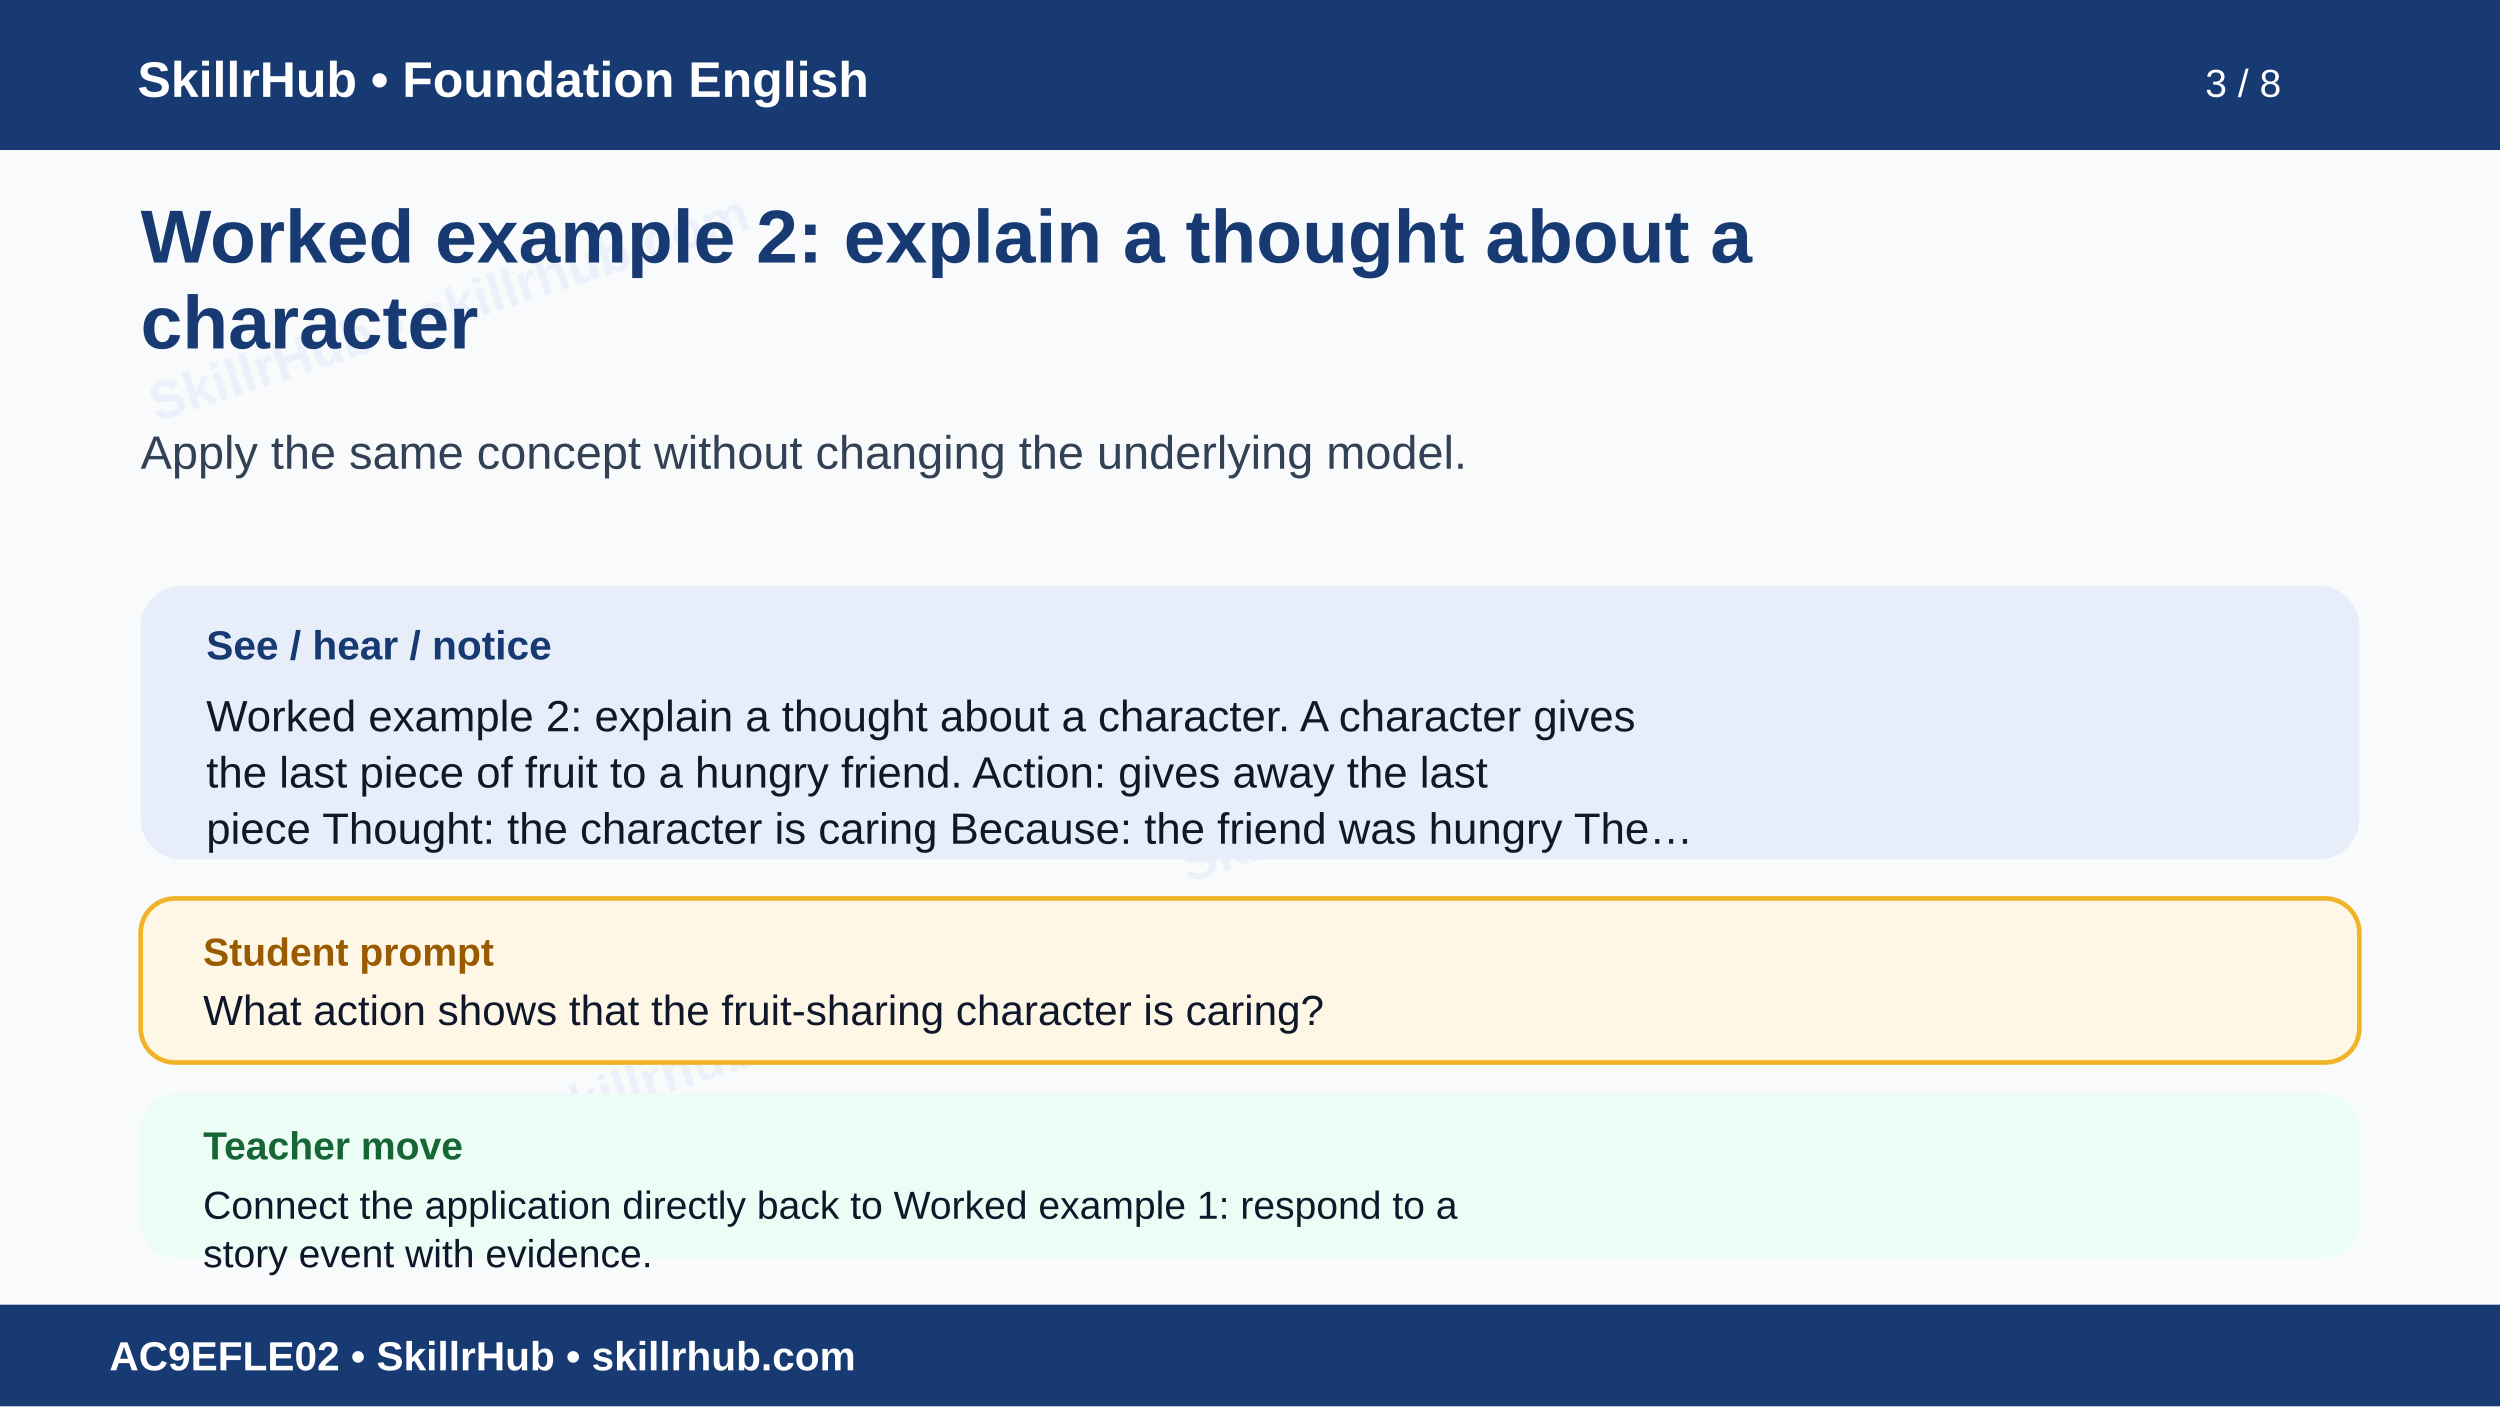
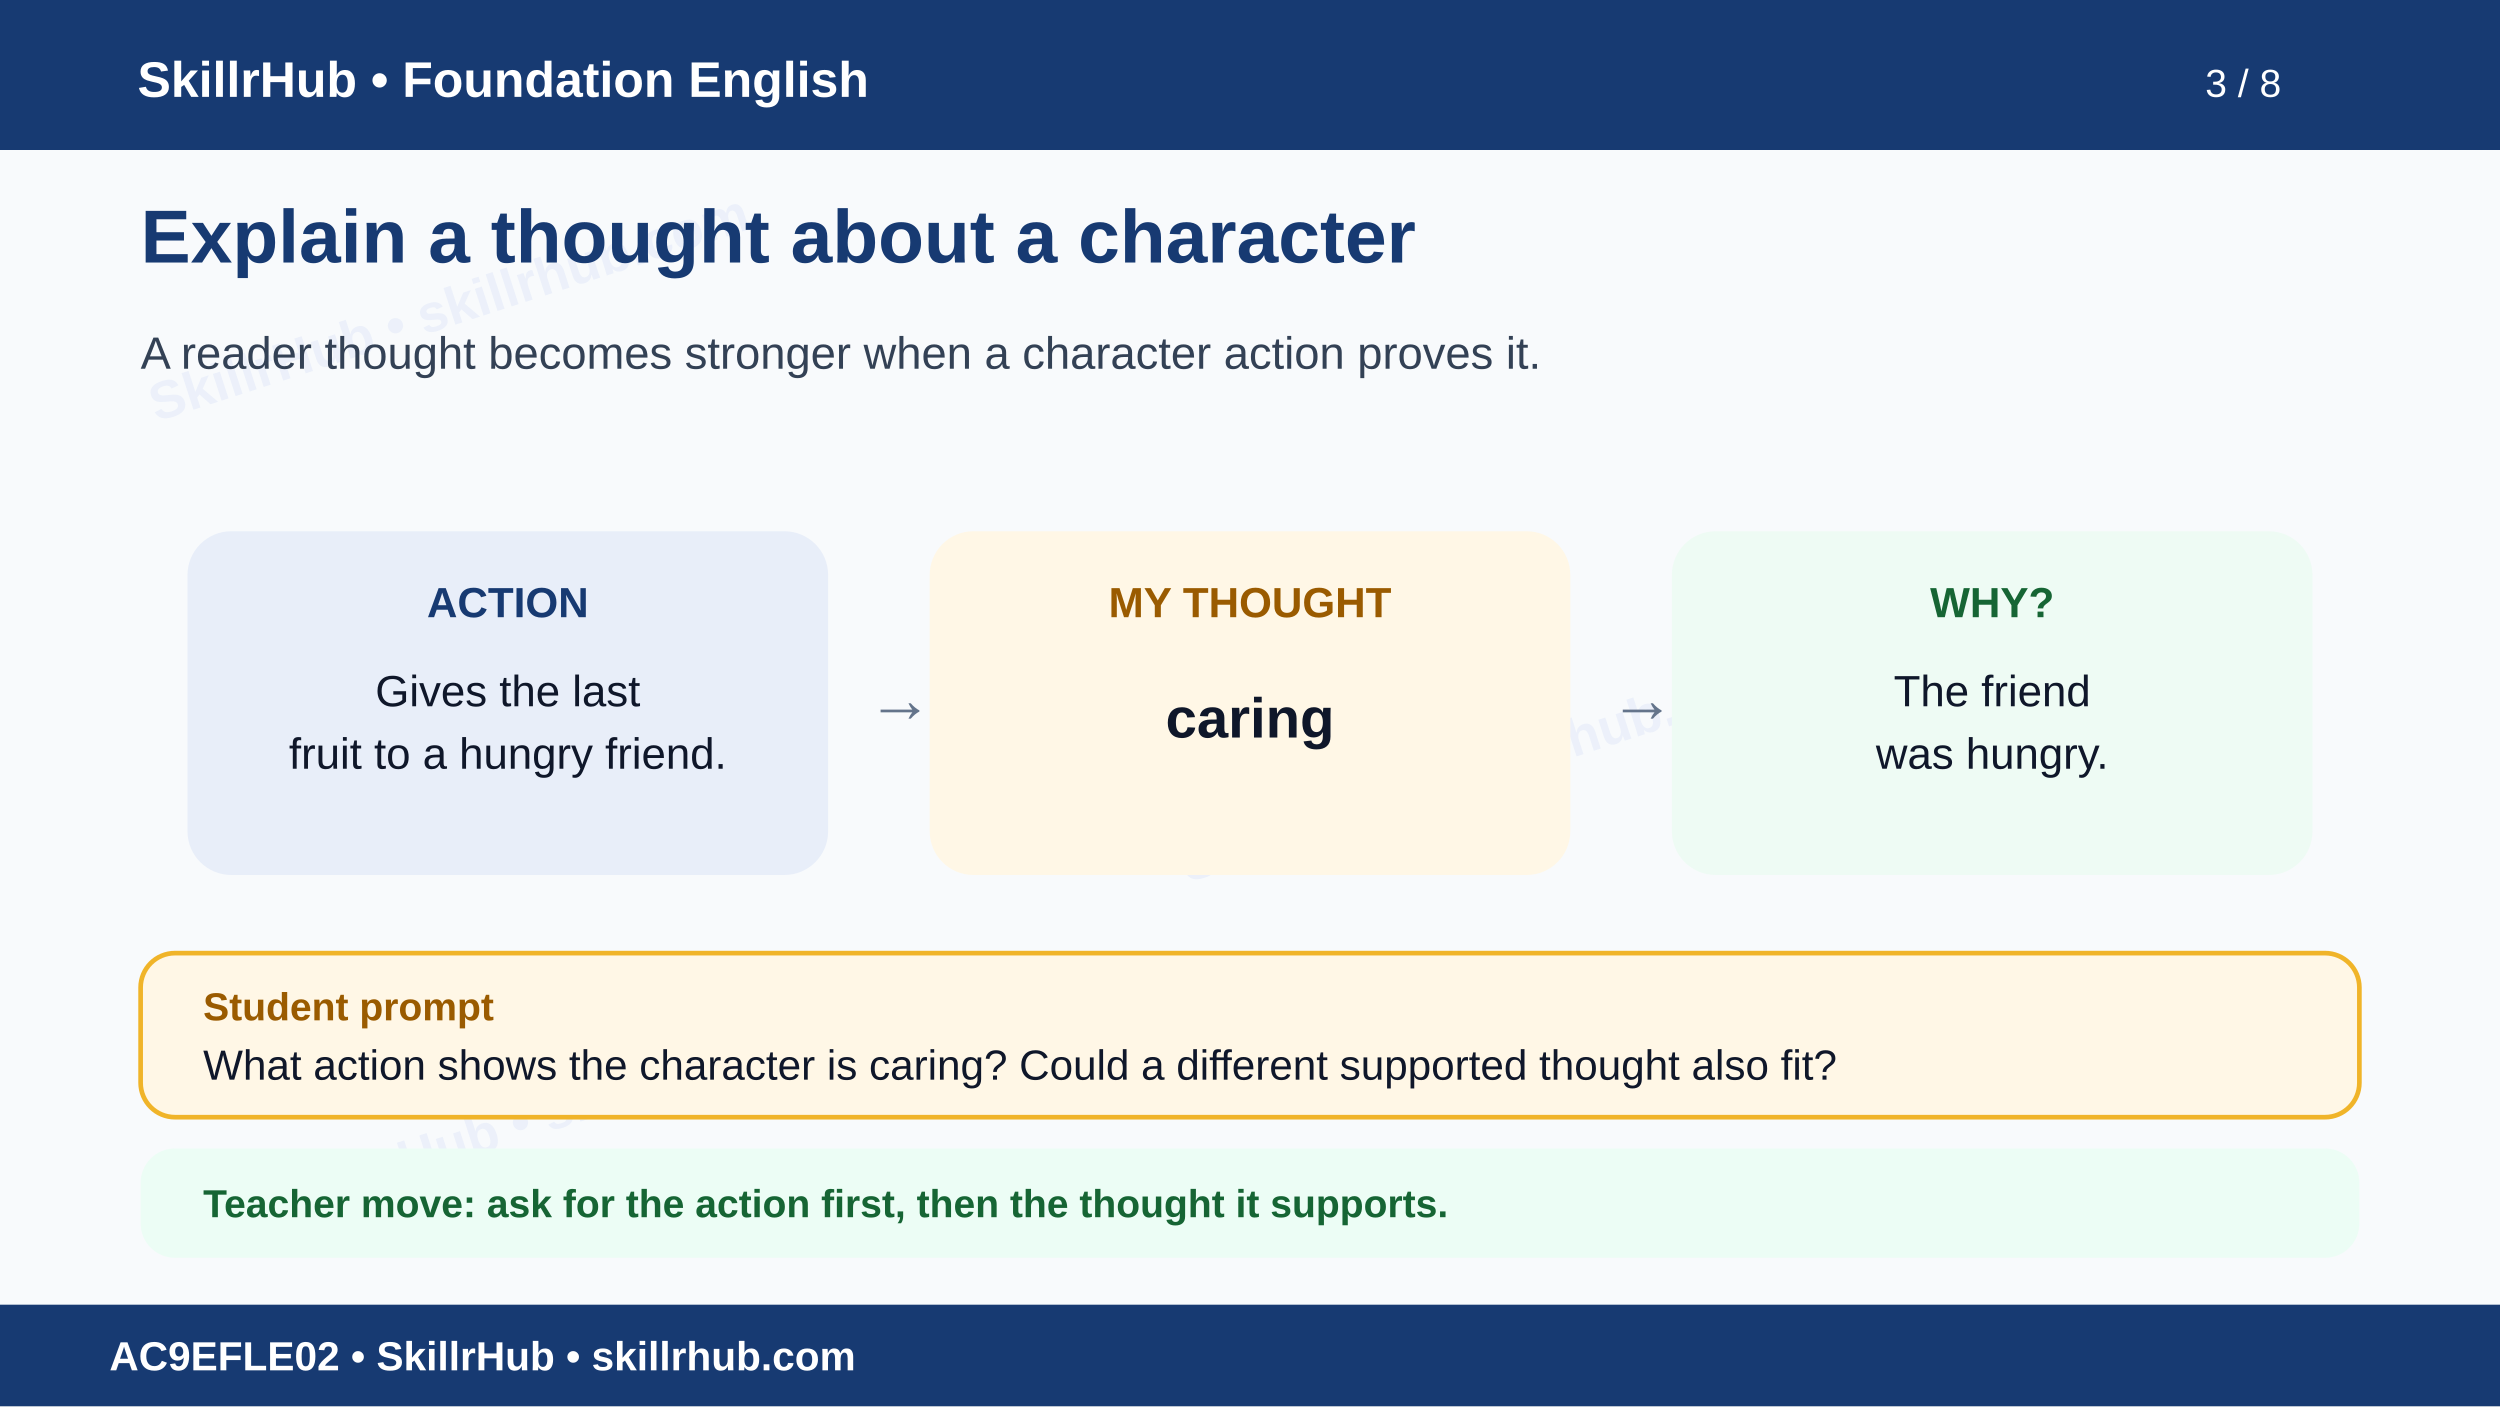
<svg xmlns="http://www.w3.org/2000/svg" width="1600" height="900" viewBox="0 0 1600 900" role="img" aria-labelledby="t d">
  <rect width="1600" height="900" fill="#f8fafc" />
  <g opacity=".055" fill="#1d4ed8" font-family="Arial" font-size="34" font-weight="700">
    <text x="100" y="270" transform="rotate(-18 100 270)">SkillrHub • skillrhub.com</text>
    <text x="760" y="565" transform="rotate(-18 760 565)">SkillrHub • skillrhub.com</text>
    <text x="180" y="780" transform="rotate(-18 180 780)">SkillrHub • skillrhub.com</text>
  </g>
  <rect width="1600" height="96" fill="#173a72" />
  <text x="88" y="62" fill="#fff" font-family="Arial" font-size="32" font-weight="700">SkillrHub • Foundation English</text>
  <text x="1460" y="62" text-anchor="end" fill="#fff" font-family="Arial" font-size="25">3 / 8</text>
-   <text x="90" y="168" fill="#173a72" font-family="Arial,Helvetica,sans-serif" font-size="48" font-weight="700">Worked example 2: explain a thought about a</text>
-   <text x="90" y="223" fill="#173a72" font-family="Arial,Helvetica,sans-serif" font-size="48" font-weight="700">character</text>
-   <text x="90" y="300" fill="#334155" font-family="Arial,Helvetica,sans-serif" font-size="30" font-weight="400">Apply the same concept without changing the underlying model.</text>
-   <rect x="90" y="375" width="1420" height="175" rx="26" fill="#e8eef9" />
-   <text x="132" y="422" fill="#173a72" font-family="Arial" font-size="26" font-weight="700">See / hear / notice</text>
-   <text x="132" y="468" fill="#0f172a" font-family="Arial,Helvetica,sans-serif" font-size="28" font-weight="400">Worked example 2: explain a thought about a character. A character gives</text>
-   <text x="132" y="504" fill="#0f172a" font-family="Arial,Helvetica,sans-serif" font-size="28" font-weight="400">the last piece of fruit to a hungry friend. Action: gives away the last</text>
-   <text x="132" y="540" fill="#0f172a" font-family="Arial,Helvetica,sans-serif" font-size="28" font-weight="400">piece Thought: the character is caring Because: the friend was hungry The…</text>
-   <rect x="90" y="575" width="1420" height="105" rx="22" fill="#fff7e6" stroke="#f0b429" stroke-width="3" />
-   <text x="130" y="618" fill="#9a5b00" font-family="Arial" font-size="25" font-weight="700">Student prompt</text>
-   <text x="130" y="656" fill="#0f172a" font-family="Arial,Helvetica,sans-serif" font-size="27" font-weight="400">What action shows that the fruit-sharing character is caring?</text>
-   <rect x="90" y="700" width="1420" height="105" rx="22" fill="#ecfdf5" />
-   <text x="130" y="742" fill="#166534" font-family="Arial" font-size="25" font-weight="700">Teacher move</text>
-   <text x="130" y="780" fill="#0f172a" font-family="Arial,Helvetica,sans-serif" font-size="25" font-weight="400">Connect the application directly back to Worked example 1: respond to a</text>
-   <text x="130" y="811" fill="#0f172a" font-family="Arial,Helvetica,sans-serif" font-size="25" font-weight="400">story event with evidence.</text>
+   <text x="90" y="168" fill="#173a72" font-family="Arial" font-size="48" font-weight="700">Explain a thought about a character</text>
+   <text x="90" y="236" fill="#334155" font-family="Arial" font-size="29">A reader thought becomes stronger when a character action proves it.</text>
+   <g font-family="Arial">
+     <rect x="120" y="340" width="410" height="220" rx="28" fill="#e8eef9" />
+     <text x="325" y="395" text-anchor="middle" fill="#173a72" font-size="27" font-weight="700">ACTION</text>
+     <text x="325" y="452" text-anchor="middle" fill="#0f172a" font-size="28">Gives the last</text>
+     <text x="325" y="492" text-anchor="middle" fill="#0f172a" font-size="28">fruit to a hungry friend.</text>
+     <rect x="595" y="340" width="410" height="220" rx="28" fill="#fff7e6" />
+     <text x="800" y="395" text-anchor="middle" fill="#9a5b00" font-size="27" font-weight="700">MY THOUGHT</text>
+     <text x="800" y="472" text-anchor="middle" fill="#0f172a" font-size="36" font-weight="700">caring</text>
+     <rect x="1070" y="340" width="410" height="220" rx="28" fill="#eefbf4" />
+     <text x="1275" y="395" text-anchor="middle" fill="#166534" font-size="27" font-weight="700">WHY?</text>
+     <text x="1275" y="452" text-anchor="middle" fill="#0f172a" font-size="28">The friend</text>
+     <text x="1275" y="492" text-anchor="middle" fill="#0f172a" font-size="28">was hungry.</text>
+     <text x="555" y="462" fill="#64748b" font-size="42">→</text>
+     <text x="1030" y="462" fill="#64748b" font-size="42">→</text>
+   </g>
+   <rect x="90" y="610" width="1420" height="105" rx="22" fill="#fff7e6" stroke="#f0b429" stroke-width="3" />
+   <text x="130" y="653" fill="#9a5b00" font-family="Arial" font-size="25" font-weight="700">Student prompt</text>
+   <text x="130" y="691" fill="#0f172a" font-family="Arial" font-size="27">What action shows the character is caring? Could a different supported thought also fit?</text>
+   <rect x="90" y="735" width="1420" height="70" rx="22" fill="#ecfdf5" />
+   <text x="130" y="779" fill="#166534" font-family="Arial" font-size="25" font-weight="700">Teacher move: ask for the action first, then the thought it supports.</text>
  <rect y="835" width="1600" height="65" fill="#173a72" />
  <text x="70" y="877" fill="#fff" font-family="Arial" font-size="26" font-weight="700">AC9EFLE02 • SkillrHub • skillrhub.com</text>
</svg>
